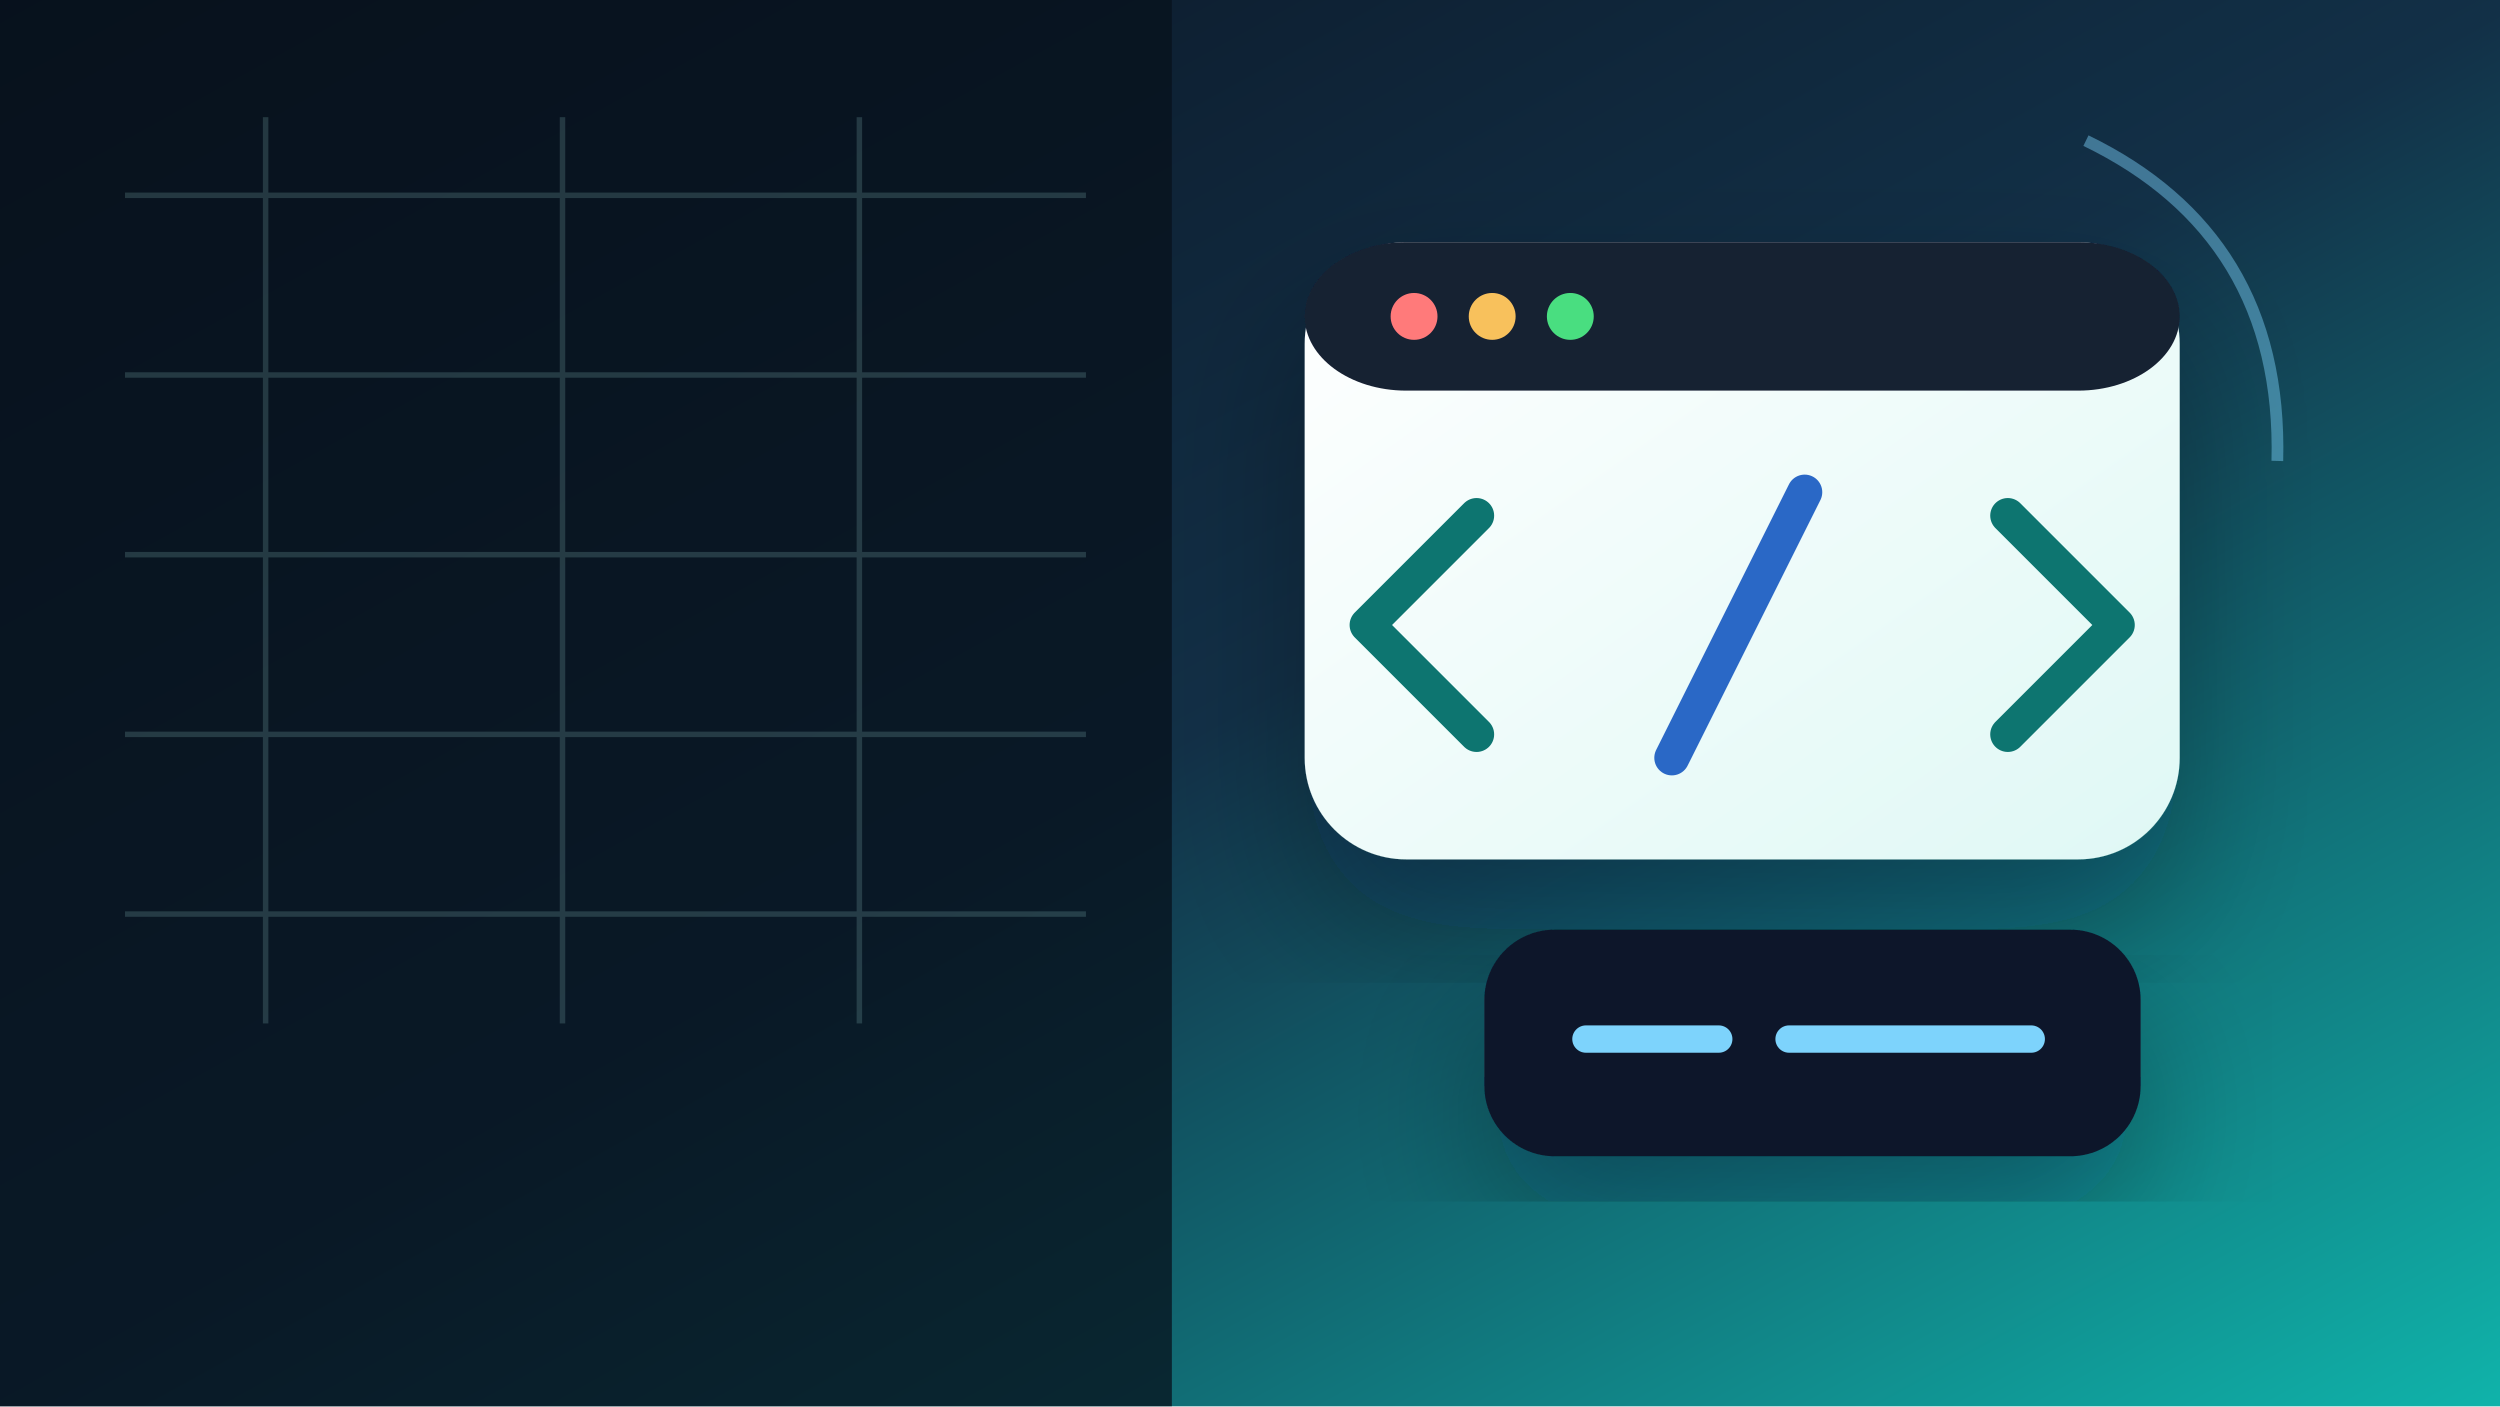
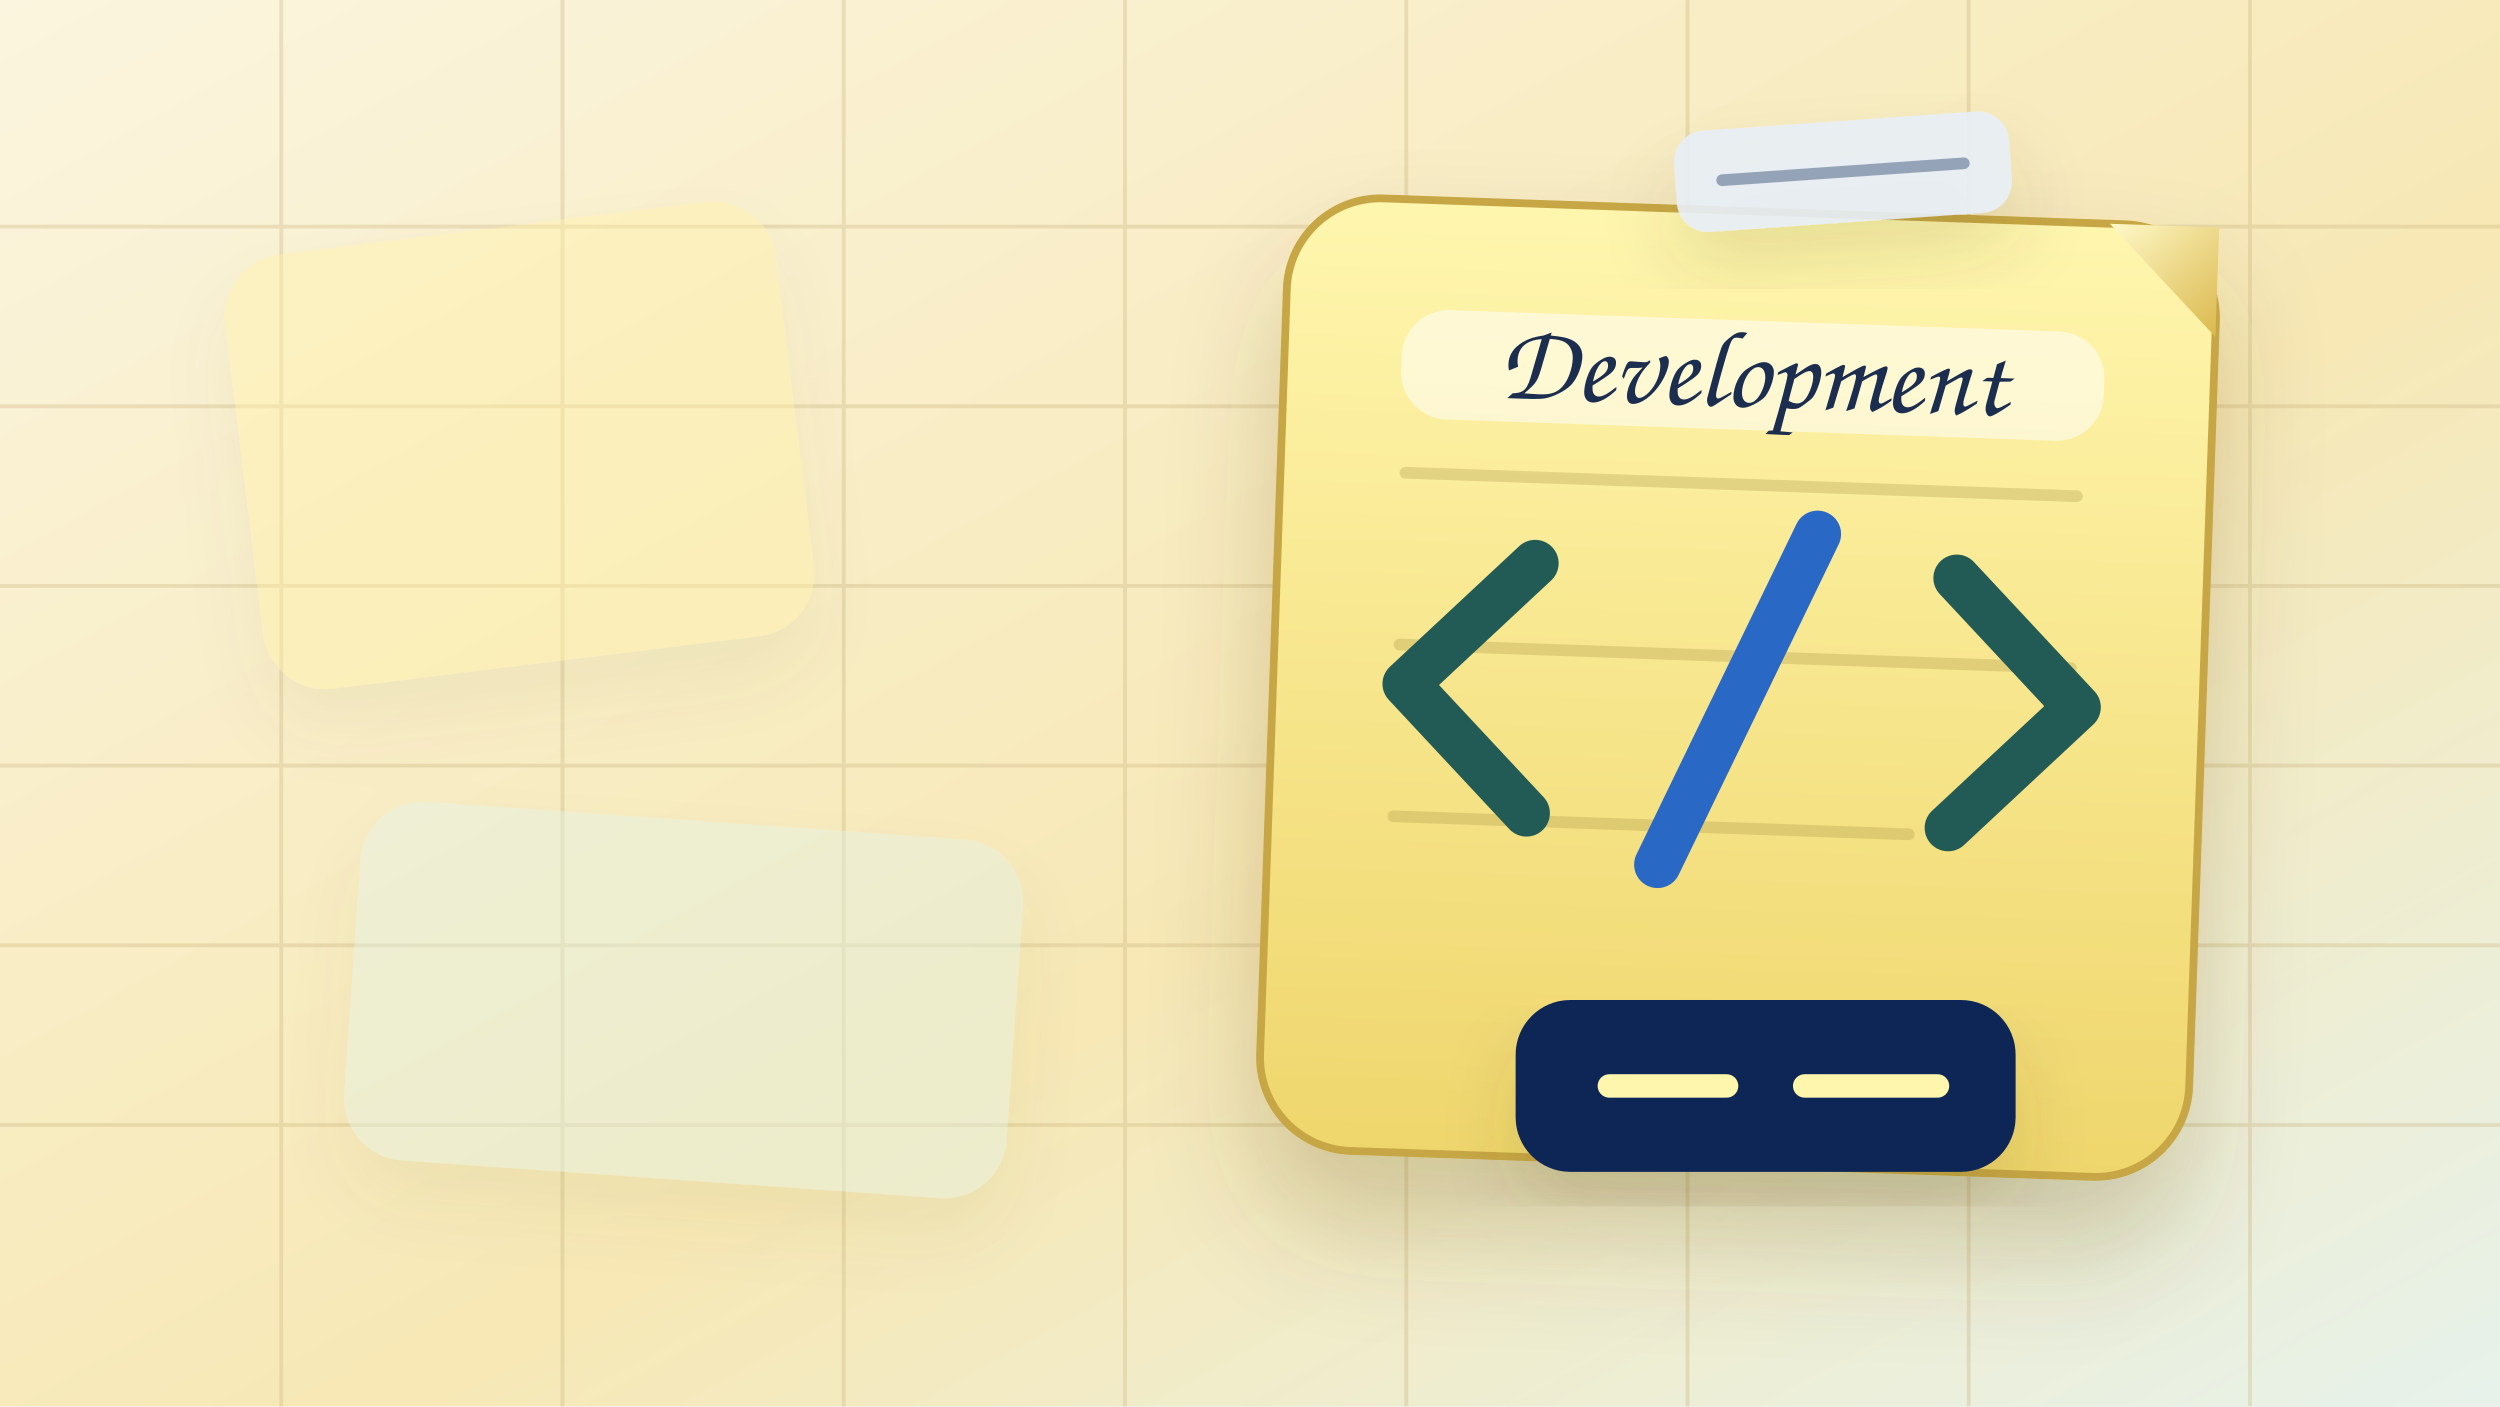
<svg xmlns="http://www.w3.org/2000/svg" viewBox="0 0 640 360" role="img" aria-label="Development category illustration">
  <defs>
-     <linearGradient id="bg" x1="0" x2="1" y1="0" y2="1">
-       <stop offset="0" stop-color="#0a1220" />
-       <stop offset=".5" stop-color="#123047" />
-       <stop offset="1" stop-color="#10b3aa" />
+     <linearGradient id="paperBg" x1="0" x2="1" y1="0" y2="1">
+       <stop offset="0" stop-color="#fbf5df" />
+       <stop offset=".58" stop-color="#f7e8b5" />
+       <stop offset="1" stop-color="#e7f2eb" />
    </linearGradient>
-     <linearGradient id="panel" x1="0" x2="1" y1="0" y2="1">
-       <stop offset="0" stop-color="#ffffff" />
-       <stop offset="1" stop-color="#dff8f5" />
+     <linearGradient id="note" x1="0" x2="0" y1="0" y2="1">
+       <stop offset="0" stop-color="#fff6ae" />
+       <stop offset="1" stop-color="#efd66c" />
    </linearGradient>
-     <filter id="shadow" x="-20%" y="-20%" width="140%" height="140%">
-       <feDropShadow dx="0" dy="18" stdDeviation="18" flood-color="#03111c" flood-opacity=".3" />
+     <linearGradient id="fold" x1="0" x2="1" y1="0" y2="1">
+       <stop offset="0" stop-color="#fff9c8" />
+       <stop offset="1" stop-color="#dbb94e" />
+     </linearGradient>
+     <filter id="shadow" x="-18%" y="-18%" width="136%" height="144%">
+       <feDropShadow dx="0" dy="18" stdDeviation="14" flood-color="#5b4616" flood-opacity=".22" />
+     </filter>
+     <filter id="softShadow" x="-20%" y="-20%" width="140%" height="140%">
+       <feDropShadow dx="0" dy="10" stdDeviation="9" flood-color="#5b4616" flood-opacity=".14" />
    </filter>
  </defs>
-   <rect width="640" height="360" fill="url(#bg)" />
-   <rect width="300" height="360" fill="#07111c" opacity=".76" />
-   <g opacity=".16" stroke="#b7fff8" stroke-width="1.4">
-     <path d="M32 50h246M32 96h246M32 142h246M32 188h246M32 234h246" />
-     <path d="M68 30v232M144 30v232M220 30v232" />
+   <rect width="640" height="360" fill="url(#paperBg)" />
+   <g opacity=".34" stroke="#c9b782" stroke-width="1">
+     <path d="M0 58h640M0 104h640M0 150h640M0 196h640M0 242h640M0 288h640" />
+     <path d="M72 0v360M144 0v360M216 0v360M288 0v360M360 0v360M432 0v360M504 0v360M576 0v360" />
  </g>
-   <g filter="url(#shadow)">
-     <rect x="334" y="62" width="224" height="158" rx="26" fill="url(#panel)" />
-     <rect x="334" y="62" width="224" height="38" rx="26" fill="#172033" />
-     <circle cx="362" cy="81" r="6" fill="#ff7a7a" />
-     <circle cx="382" cy="81" r="6" fill="#f8c15c" />
-     <circle cx="402" cy="81" r="6" fill="#4ade80" />
-     <path d="M378 132l-28 28 28 28M514 132l28 28-28 28" fill="none" stroke="#0a746f" stroke-width="9" stroke-linecap="round" stroke-linejoin="round" />
-     <path d="M462 126l-34 68" fill="none" stroke="#2b67c6" stroke-width="9" stroke-linecap="round" />
+   <g opacity=".4" filter="url(#softShadow)">
+     <rect x="62" y="58" width="142" height="112" rx="16" fill="#fff0a4" transform="rotate(-7 133 114)" />
+     <rect x="90" y="210" width="170" height="92" rx="16" fill="#dff3ec" transform="rotate(4 175 256)" />
  </g>
-   <g filter="url(#shadow)">
-     <rect x="380" y="238" width="168" height="58" rx="18" fill="#0f172a" />
-     <path d="M406 266h34M458 266h62" stroke="#7dd3fc" stroke-width="7" stroke-linecap="round" />
+   <g filter="url(#shadow)" transform="rotate(2 444 174)">
+     <rect x="326" y="54" width="238" height="244" rx="24" fill="url(#note)" stroke="#c7a744" stroke-width="2" />
+     <path d="M536 54h28v28Z" fill="url(#fold)" />
+     <path d="M358 124h172M358 168h172M358 212h132" stroke="#8b752a" stroke-width="3" opacity=".22" stroke-linecap="round" />
+     <g fill="none" stroke-linecap="round" stroke-linejoin="round">
+       <path d="M392 146l-32 32 32 32" stroke="#225a54" stroke-width="12" />
+       <path d="M500 146l32 32-32 32" stroke="#225a54" stroke-width="12" />
+       <path d="M464 136l-38 86" stroke="#2b67c6" stroke-width="12" />
+     </g>
+     <rect x="356" y="82" width="180" height="28" rx="12" fill="#ffffff" opacity=".52" />
+     <text x="446" y="104" text-anchor="middle" fill="#1d2d4f" font-family="'Nanum Pen Script', 'Apple Chancery', cursive" font-size="28" font-weight="400">Development</text>
  </g>
-   <path d="M534 36c33 16 50 43 49 82" stroke="#7dd3fc" stroke-width="3" opacity=".44" fill="none" />
+   <g filter="url(#softShadow)">
+     <rect x="388" y="256" width="128" height="44" rx="14" fill="#102754" />
+     <path d="M412 278h30M462 278h34" stroke="#fff6ae" stroke-width="6" stroke-linecap="round" />
+   </g>
+   <g transform="translate(428 34) rotate(-4)" filter="url(#softShadow)">
+     <rect x="0" y="0" width="86" height="26" rx="8" fill="#e8eef7" opacity=".9" />
+     <path d="M12 13h62" stroke="#94a3b8" stroke-width="3" stroke-linecap="round" />
+   </g>
</svg>
